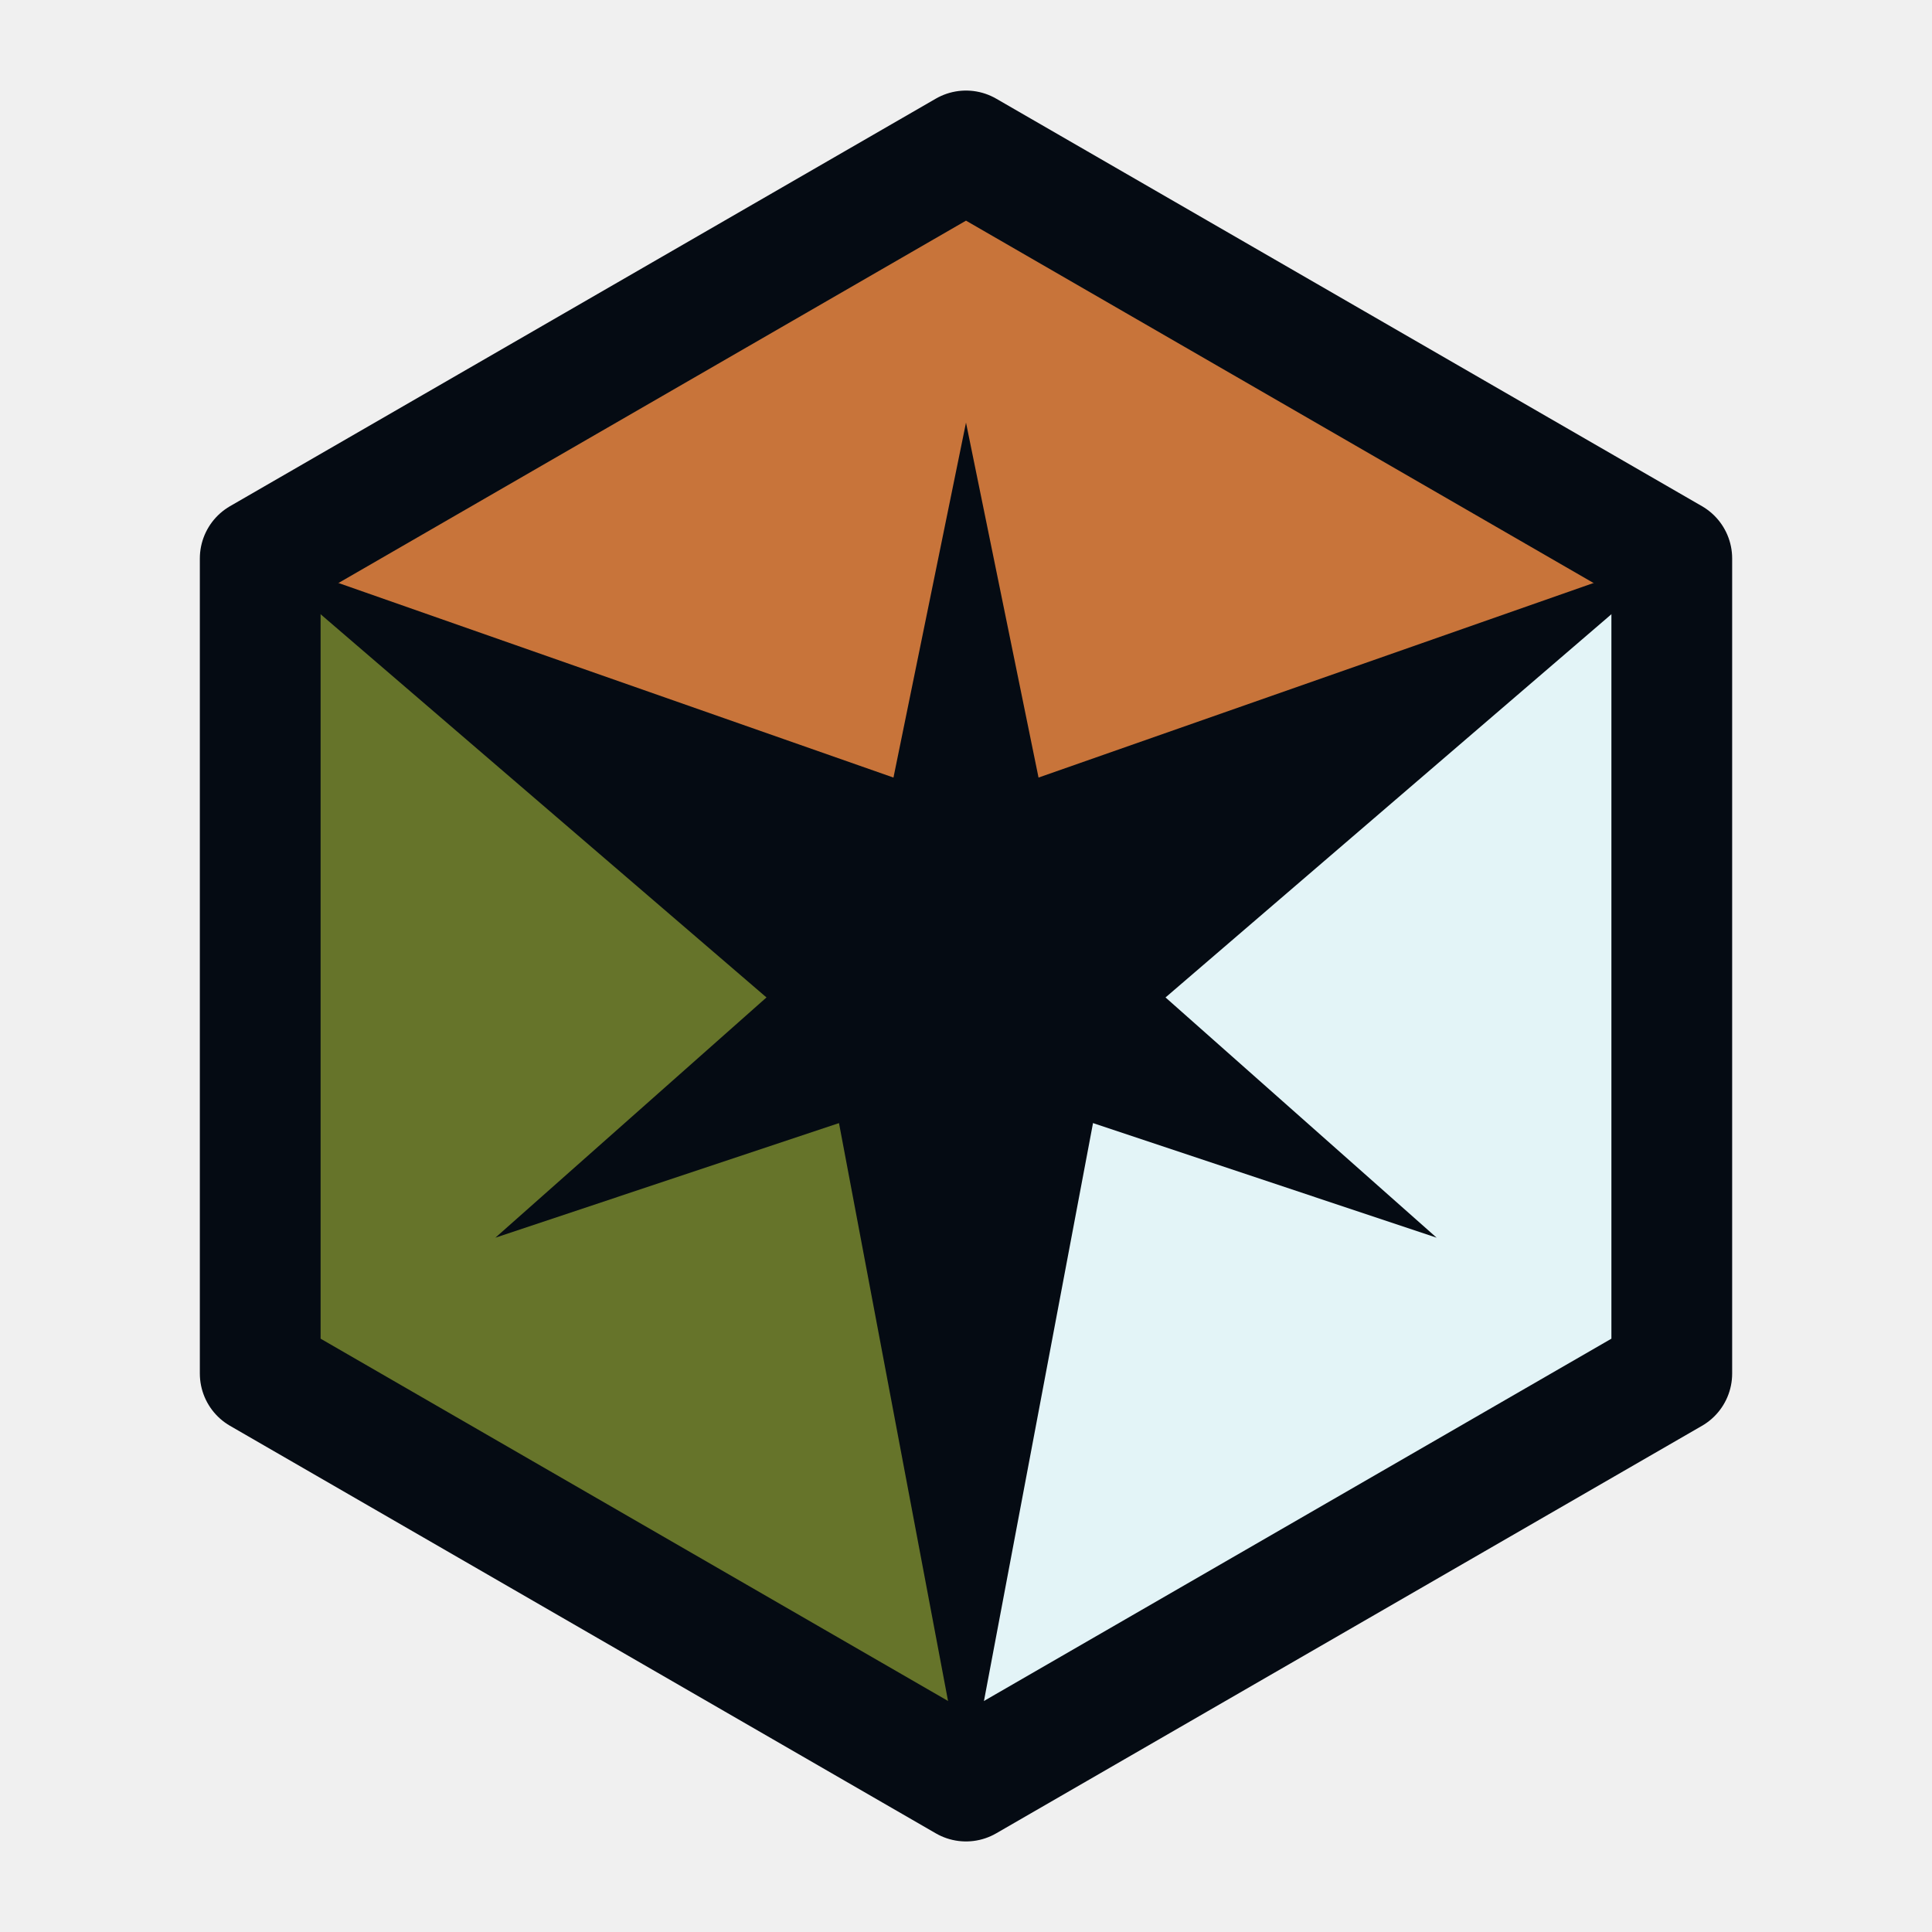
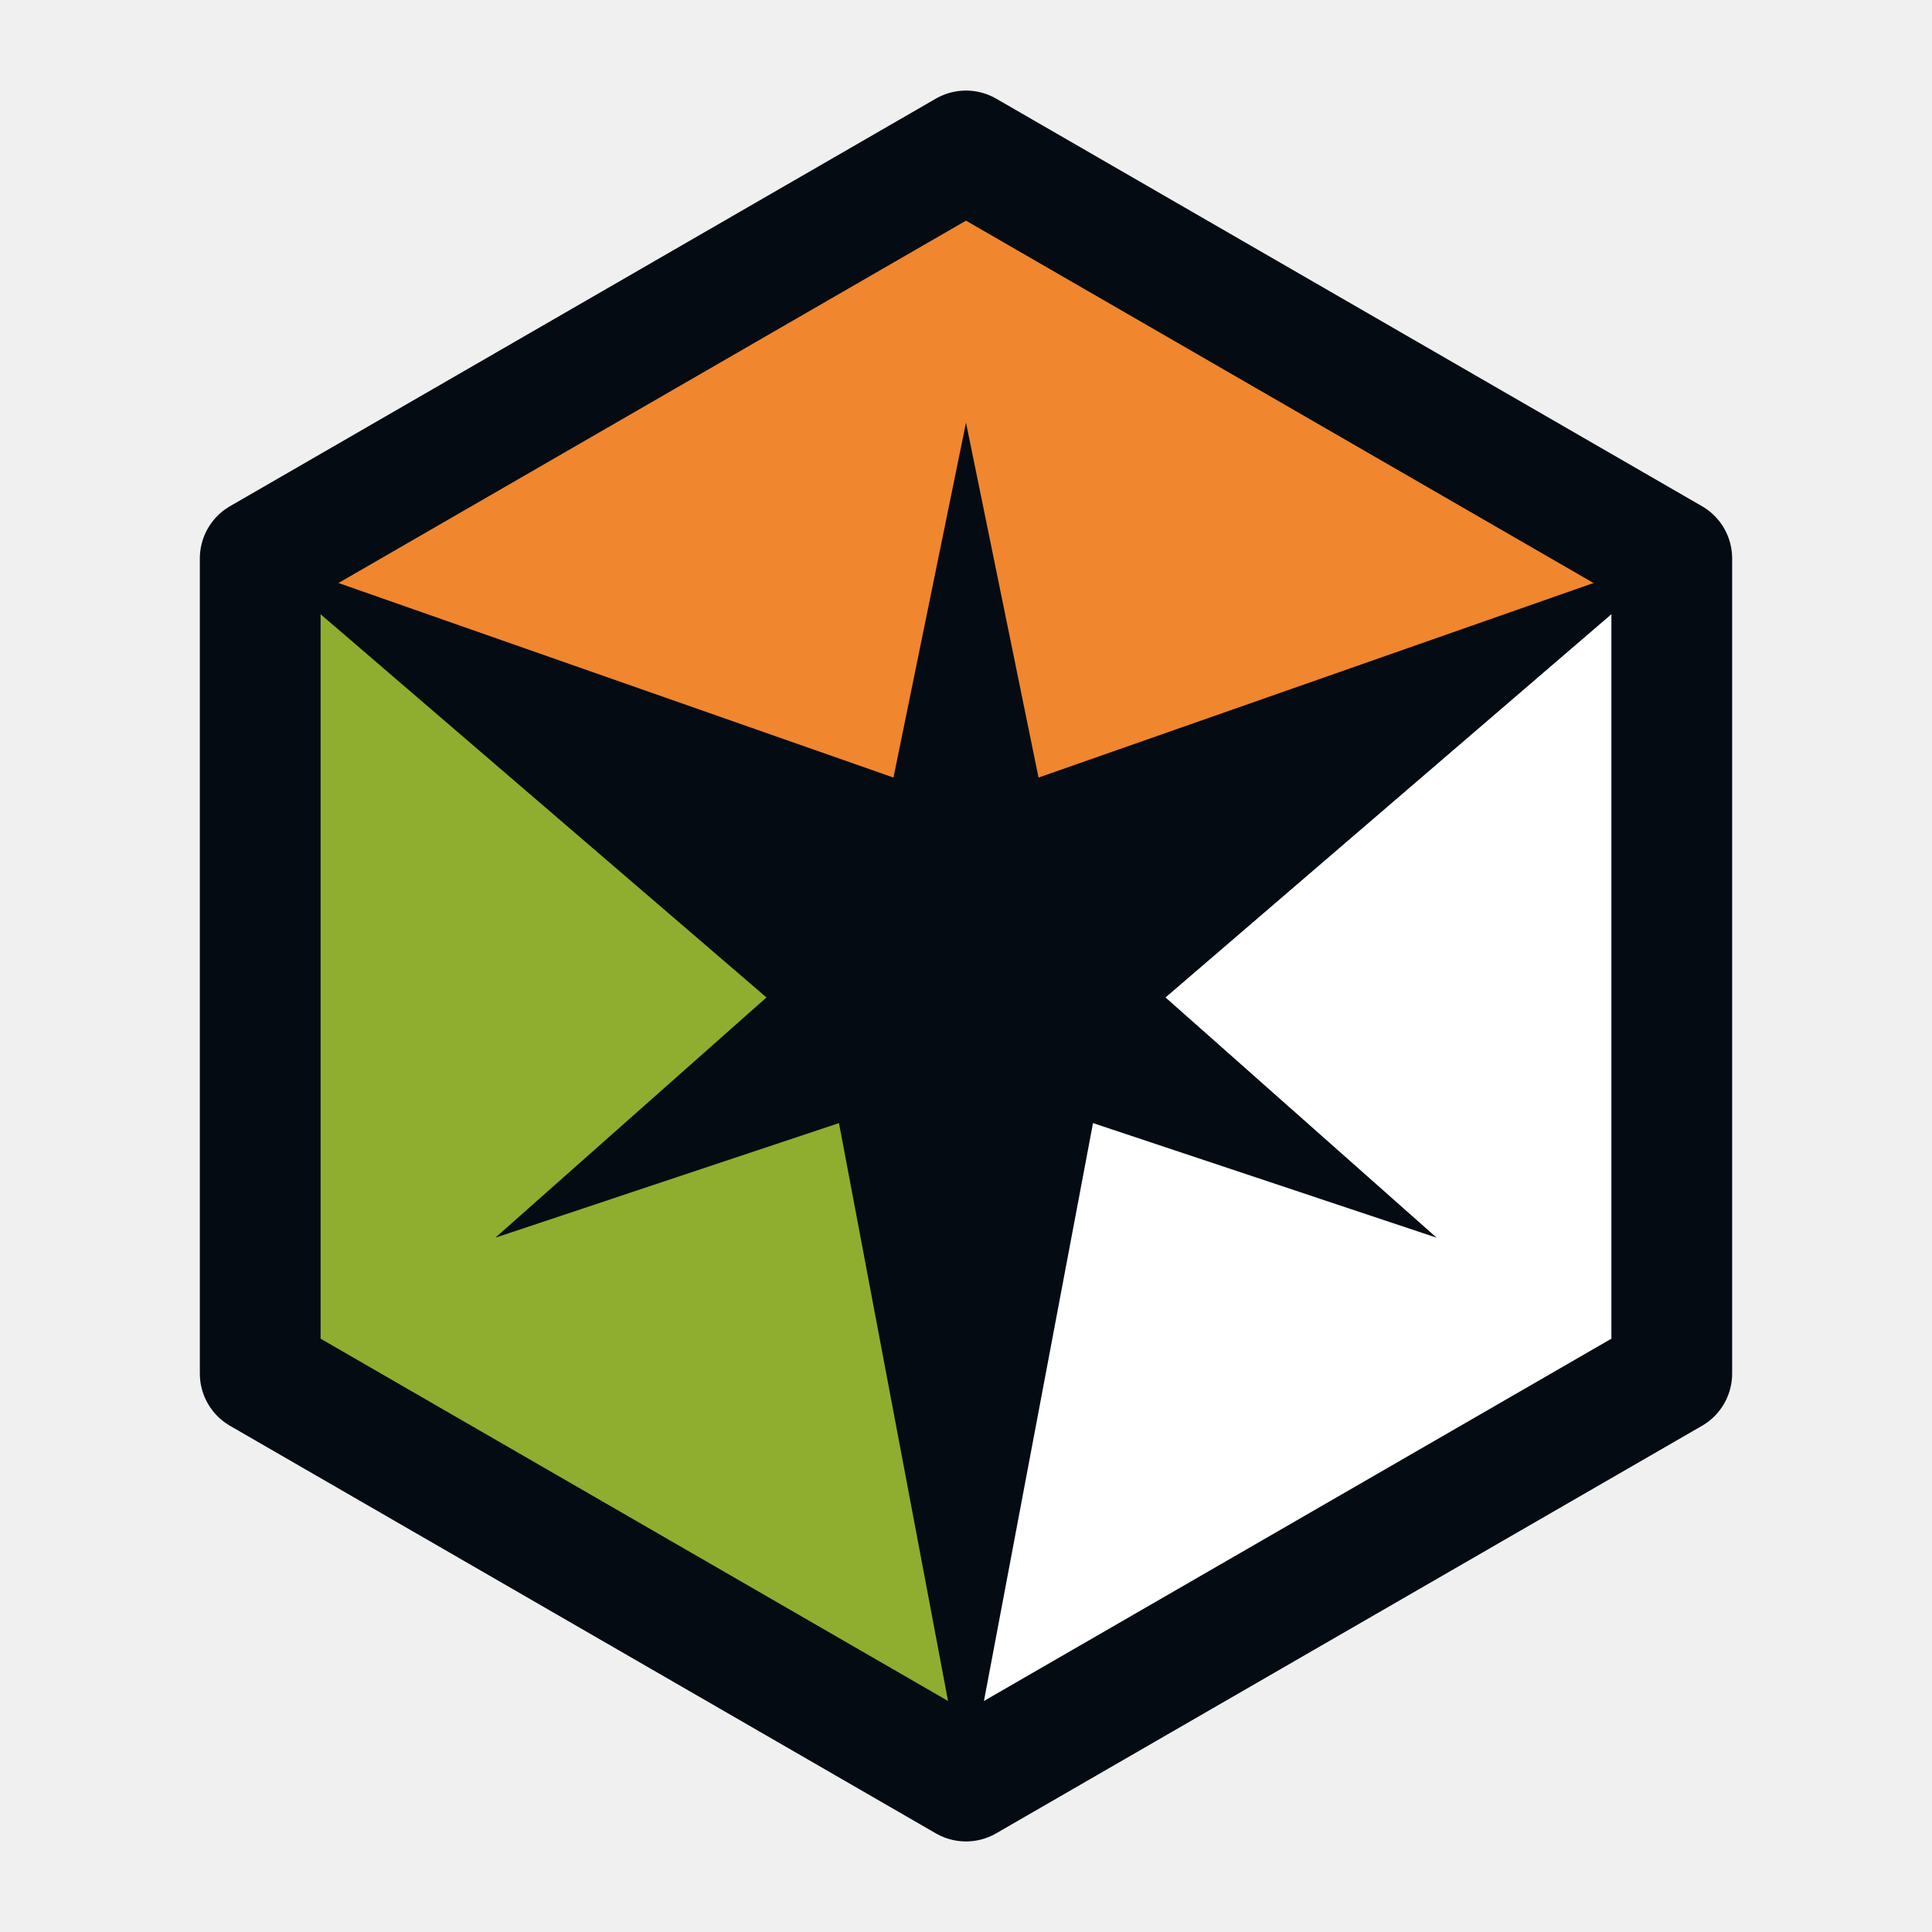
<svg xmlns="http://www.w3.org/2000/svg" viewBox="0 0 64 64">
-   <polygon points="32,32 8.62,18.50 32.00,5.00 55.38,18.50" fill="#c8743a" />
-   <polygon points="32,32 32.00,59.00 8.62,45.50 8.62,18.50" fill="#66742a" />
-   <polygon points="32,32 55.38,18.50 55.38,45.50 32.00,59.00" fill="#e3f4f7" />
+   <polygon points="32,32 8.62,18.50 32.00,5.00 55.38,18.50" fill="#f0862e" />
+   <polygon points="32,32 32.00,59.00 8.62,45.50 8.62,18.50" fill="#8fae2f" />
+   <polygon points="32,32 55.38,18.50 55.38,45.50 32.00,59.00" fill="#ffffff" />
  <polygon points="55.38,45.50 32.00,59.00 8.62,45.50 8.62,18.50 32.00,5.00 55.38,18.50" fill="none" stroke="#050b13" stroke-width="4" stroke-linejoin="round" />
  <polygon points="55.82,18.25 36.68,34.70 32.00,59.50 27.32,34.70 8.18,18.25 32.00,26.60" fill="#050b13" />
  <polygon points="47.59,41.00 32.00,35.80 16.41,41.00 28.71,30.10 32.00,14.00 35.29,30.10" fill="#050b13" />
</svg>
